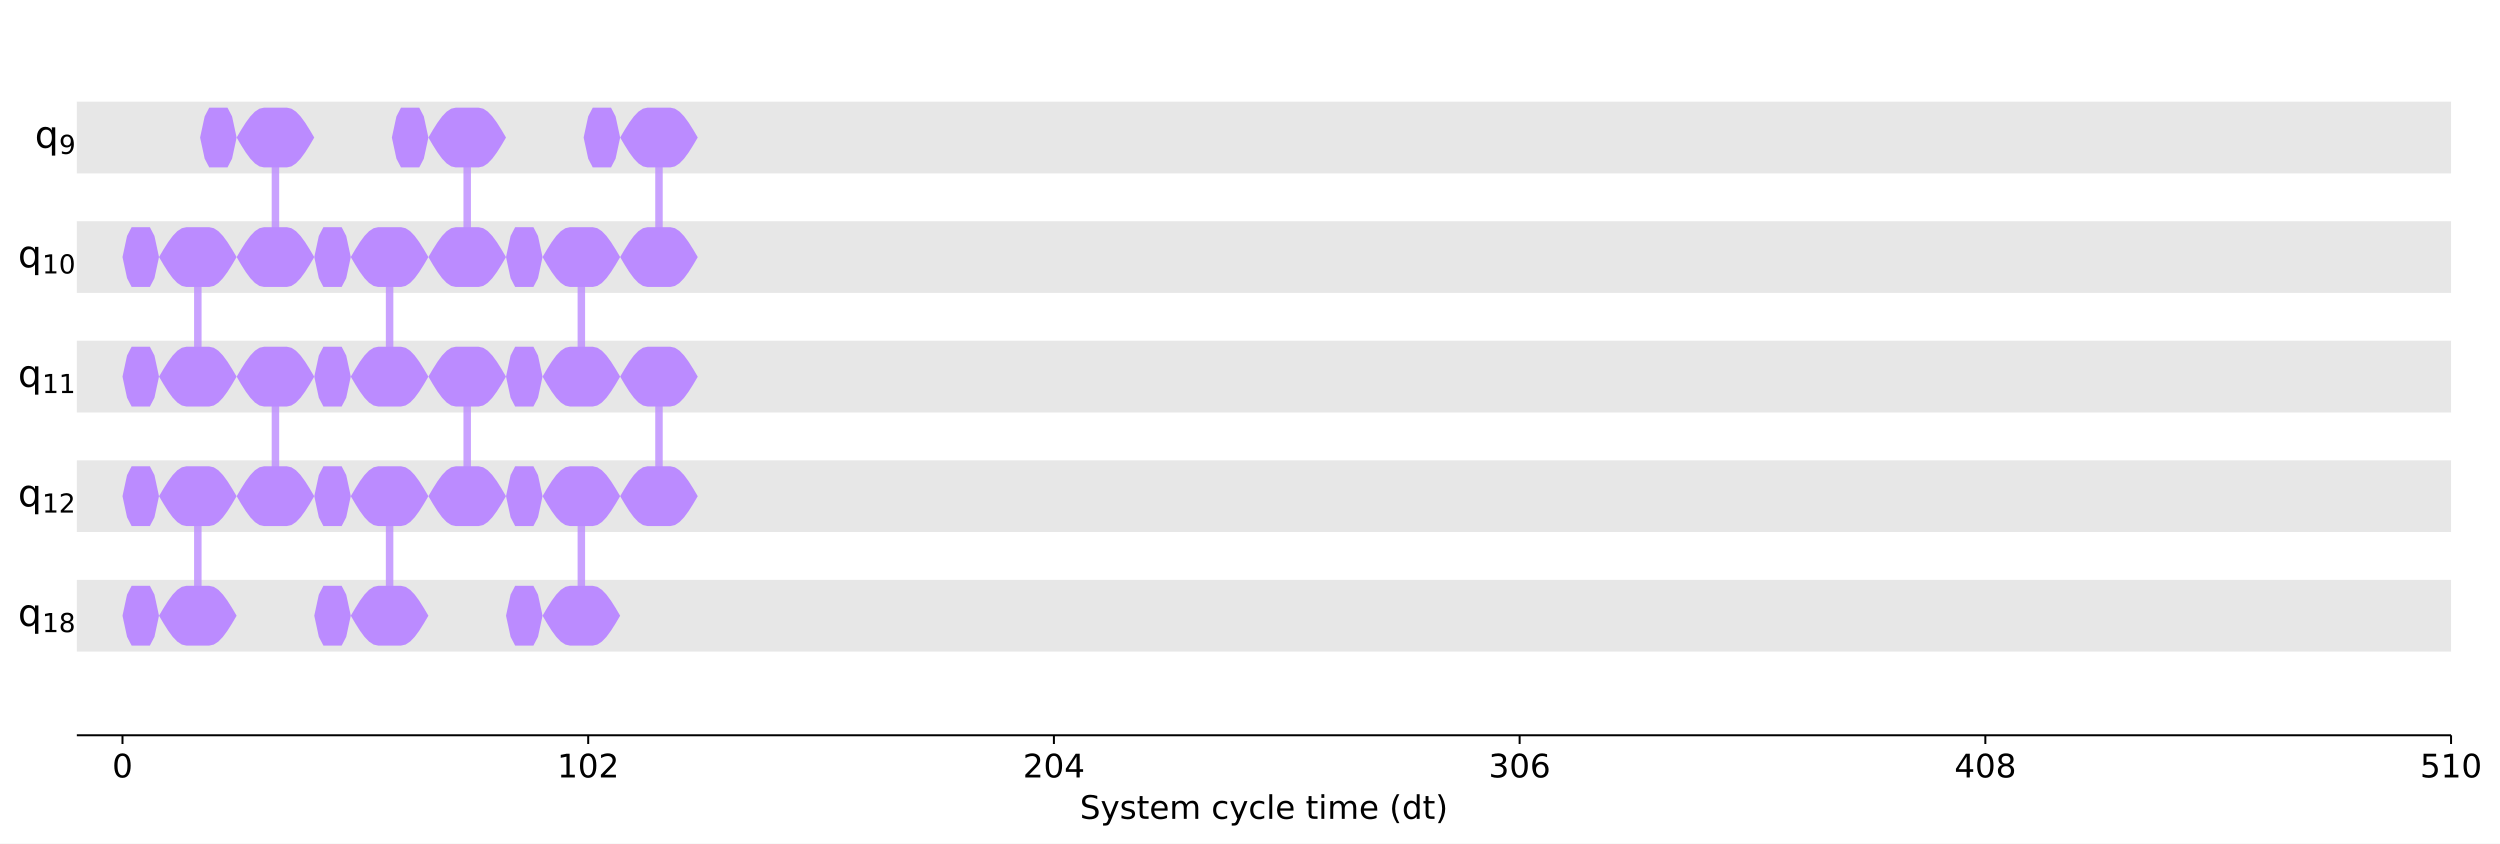
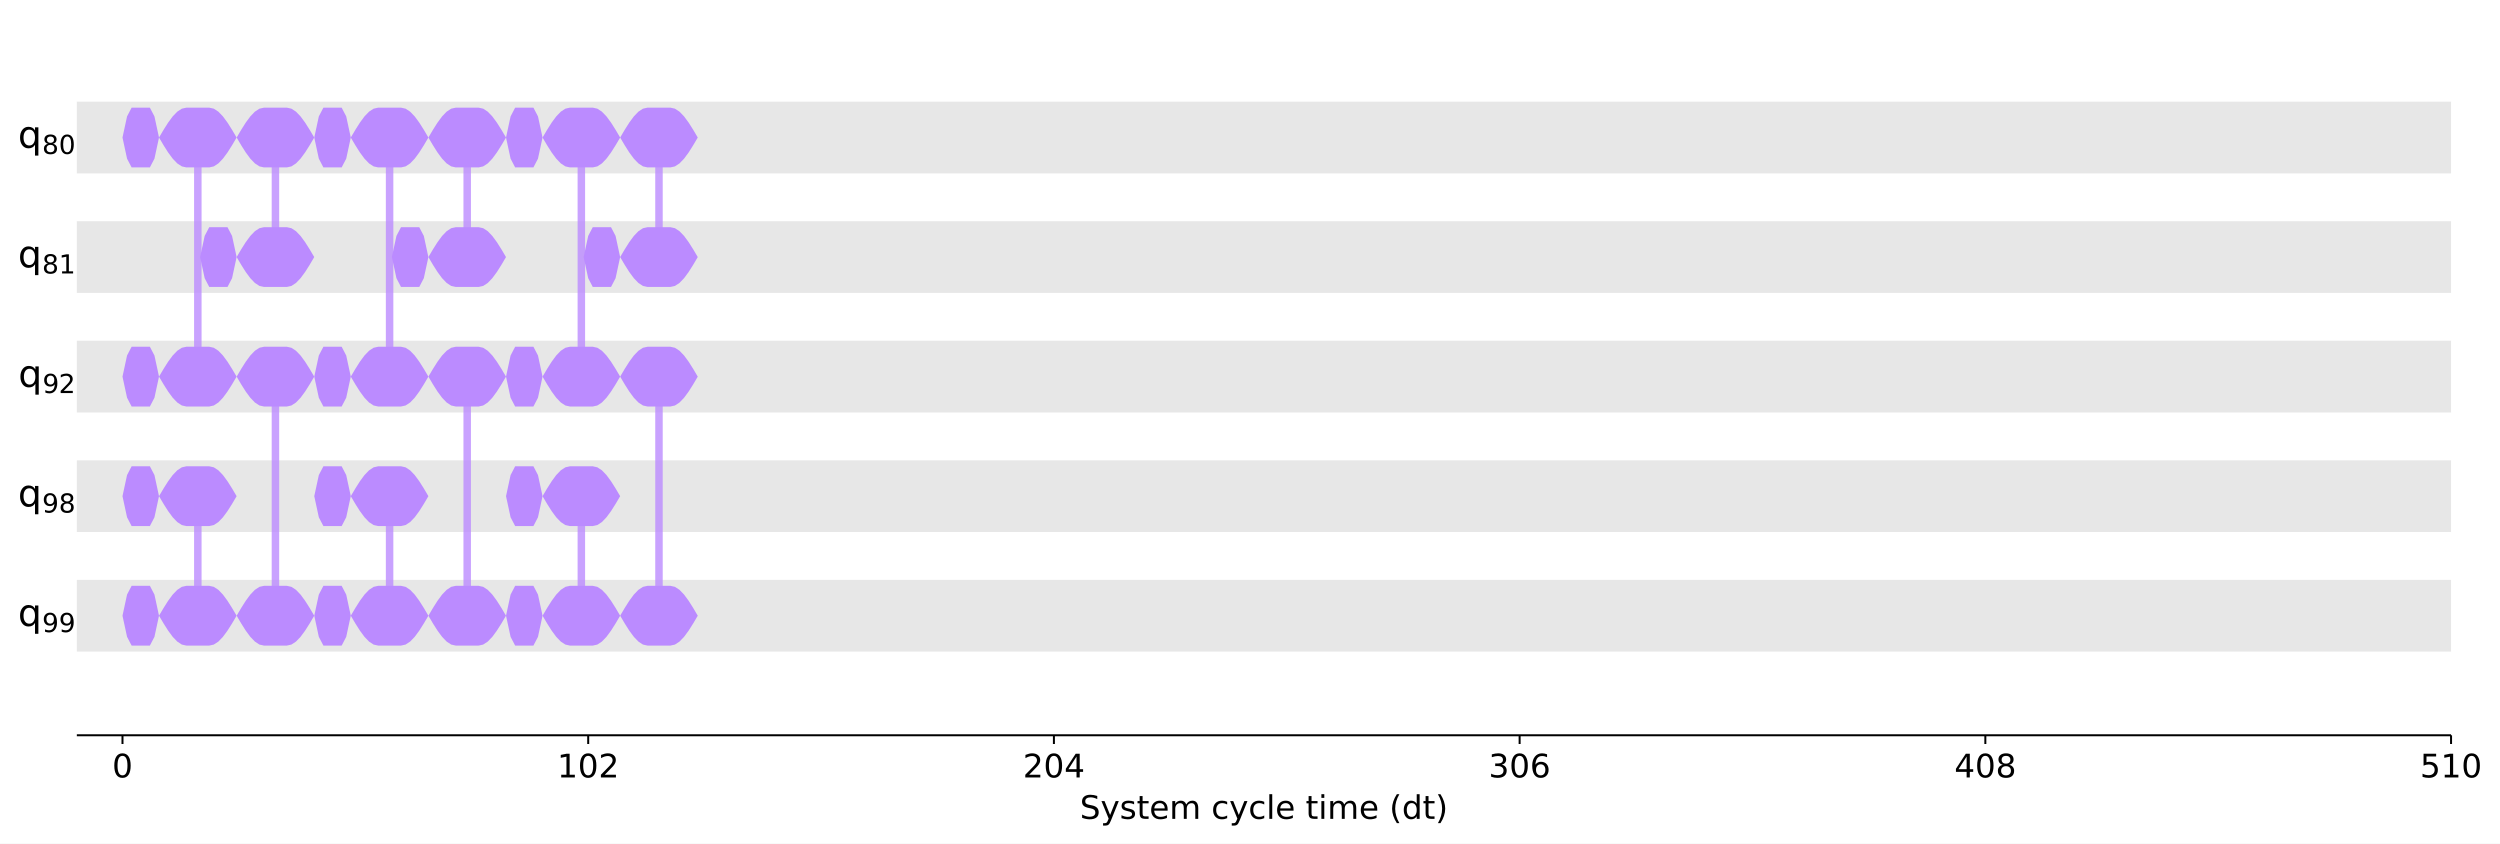
<svg xmlns="http://www.w3.org/2000/svg" xmlns:xlink="http://www.w3.org/1999/xlink" width="1000.6pt" height="337.64pt" version="1.1" viewBox="0 0 1000.6 337.64">
  <defs>
    <style type="text/css">*{stroke-linejoin: round; stroke-linecap: butt}</style>
  </defs>
  <path d="m0 337.64h1000.6v-337.64h-1000.6z" fill="#ffffff" />
  <path d="m30.75 294.28h950.26v-287.08h-950.26z" fill="#ffffff" />
  <path d="m30.75 69.401h950.26v-28.708h-950.26z" clip-path="url(#47ce1046fd0)" fill="#dddddd" fill-opacity=".7" />
  <path d="m30.75 117.25h950.26v-28.708h-950.26z" clip-path="url(#47ce1046fd0)" fill="#dddddd" fill-opacity=".7" />
  <path d="m30.75 165.09h950.26v-28.708h-950.26z" clip-path="url(#47ce1046fd0)" fill="#dddddd" fill-opacity=".7" />
  <path d="m30.75 212.94h950.26v-28.708h-950.26z" clip-path="url(#47ce1046fd0)" fill="#dddddd" fill-opacity=".7" />
  <path d="m30.75 260.79h950.26v-28.708h-950.26z" clip-path="url(#47ce1046fd0)" fill="#dddddd" fill-opacity=".7" />
  <defs>
    <path id="6c15e5cd190" d="m0 0v3.5" stroke="#000000" stroke-width=".8" />
  </defs>
  <use x="49.024" y="294.28" stroke="#000000" stroke-width=".8" xlink:href="#6c15e5cd190" />
  <g transform="translate(44.889 311.16) scale(.13 -.13)">
    <defs>
      <path id="DejaVuSans-30" transform="scale(.015625)" d="m2034 4250q-487 0-733-480-245-479-245-1442 0-959 245-1439 246-480 733-480 491 0 736 480 246 480 246 1439 0 963-246 1442-245 480-736 480zm0 500q785 0 1199-621 414-620 414-1801 0-1178-414-1799-414-620-1199-620-784 0-1198 620-414 621-414 1799 0 1181 414 1801 414 621 1198 621z" />
    </defs>
    <use xlink:href="#DejaVuSans-30" />
  </g>
  <use x="235.421" y="294.28" stroke="#000000" stroke-width=".8" xlink:href="#6c15e5cd190" />
  <g transform="translate(223.01 311.16) scale(.13 -.13)">
    <defs>
      <path id="DejaVuSans-31" transform="scale(.015625)" d="m794 531h1031v3560l-1122-225v575l1116 225h631v-4135h1031v-531h-2687v531z" />
      <path id="DejaVuSans-32" transform="scale(.015625)" d="m1228 531h2203v-531h-2962v531q359 372 979 998 621 627 780 809 303 340 423 576 121 236 121 464 0 372-261 606-261 235-680 235-297 0-627-103-329-103-704-313v638q381 153 712 231 332 78 607 78 725 0 1156-363 431-362 431-968 0-288-108-546-107-257-392-607-78-91-497-524-418-433-1181-1211z" />
    </defs>
    <use xlink:href="#DejaVuSans-31" />
    <use transform="translate(63.623)" xlink:href="#DejaVuSans-30" />
    <use transform="translate(127.25)" xlink:href="#DejaVuSans-32" />
  </g>
  <use x="421.818" y="294.28" stroke="#000000" stroke-width=".8" xlink:href="#6c15e5cd190" />
  <g transform="translate(409.41 311.16) scale(.13 -.13)">
    <defs>
      <path id="DejaVuSans-34" transform="scale(.015625)" d="m2419 4116-1594-2491h1594v2491zm-166 550h794v-3041h666v-525h-666v-1100h-628v1100h-2106v609l1940 2957z" />
    </defs>
    <use xlink:href="#DejaVuSans-32" />
    <use transform="translate(63.623)" xlink:href="#DejaVuSans-30" />
    <use transform="translate(127.25)" xlink:href="#DejaVuSans-34" />
  </g>
  <use x="608.215" y="294.28" stroke="#000000" stroke-width=".8" xlink:href="#6c15e5cd190" />
  <g transform="translate(595.81 311.16) scale(.13 -.13)">
    <defs>
      <path id="DejaVuSans-33" transform="scale(.015625)" d="m2597 2516q453-97 707-404 255-306 255-756 0-690-475-1069-475-378-1350-378-293 0-604 58t-642 174v609q262-153 574-231 313-78 654-78 593 0 904 234t311 681q0 413-289 645-289 233-804 233h-544v519h569q465 0 712 186t247 536q0 359-255 551-254 193-729 193-260 0-557-57-297-56-653-174v562q360 100 674 150t592 50q719 0 1137-327 419-326 419-882 0-388-222-655t-631-370z" />
      <path id="DejaVuSans-36" transform="scale(.015625)" d="m2113 2584q-425 0-674-291-248-290-248-796 0-503 248-796 249-292 674-292t673 292q248 293 248 796 0 506-248 796-248 291-673 291zm1253 1979v-575q-238 112-480 171-242 60-480 60-625 0-955-422-329-422-376-1275 184 272 462 417 279 145 613 145 703 0 1111-427 408-426 408-1160 0-719-425-1154-425-434-1131-434-810 0-1238 620-428 621-428 1799 0 1106 525 1764t1409 658q238 0 480-47t505-140z" />
    </defs>
    <use xlink:href="#DejaVuSans-33" />
    <use transform="translate(63.623)" xlink:href="#DejaVuSans-30" />
    <use transform="translate(127.25)" xlink:href="#DejaVuSans-36" />
  </g>
  <use x="794.612" y="294.28" stroke="#000000" stroke-width=".8" xlink:href="#6c15e5cd190" />
  <g transform="translate(782.21 311.16) scale(.13 -.13)">
    <defs>
      <path id="DejaVuSans-38" transform="scale(.015625)" d="m2034 2216q-450 0-708-241-257-241-257-662 0-422 257-663 258-241 708-241t709 242q260 243 260 662 0 421-258 662-257 241-711 241zm-631 268q-406 100-633 378-226 279-226 679 0 559 398 884 399 325 1092 325 697 0 1094-325t397-884q0-400-227-679-226-278-629-378 456-106 710-416 255-309 255-755 0-679-414-1042-414-362-1186-362-771 0-1186 362-414 363-414 1042 0 446 256 755 257 310 713 416zm-231 997q0-362 226-565 227-203 636-203 407 0 636 203 230 203 230 565 0 363-230 566-229 203-636 203-409 0-636-203-226-203-226-566z" />
    </defs>
    <use xlink:href="#DejaVuSans-34" />
    <use transform="translate(63.623)" xlink:href="#DejaVuSans-30" />
    <use transform="translate(127.25)" xlink:href="#DejaVuSans-38" />
  </g>
  <use x="981.009" y="294.28" stroke="#000000" stroke-width=".8" xlink:href="#6c15e5cd190" />
  <g transform="translate(968.6 311.16) scale(.13 -.13)">
    <defs>
      <path id="DejaVuSans-35" transform="scale(.015625)" d="m691 4666h2478v-532h-1900v-1143q137 47 274 70 138 23 276 23 781 0 1237-428 457-428 457-1159 0-753-469-1171-469-417-1322-417-294 0-599 50-304 50-629 150v635q281-153 581-228t634-75q541 0 856 284 316 284 316 772 0 487-316 771-315 285-856 285-253 0-505-56-251-56-513-175v2344z" />
    </defs>
    <use xlink:href="#DejaVuSans-35" />
    <use transform="translate(63.623)" xlink:href="#DejaVuSans-31" />
    <use transform="translate(127.25)" xlink:href="#DejaVuSans-30" />
  </g>
  <g transform="translate(432.21 327.74) scale(.13 -.13)">
    <defs>
      <path id="DejaVuSans-53" transform="scale(.015625)" d="m3425 4513v-616q-359 172-678 256-319 85-616 85-515 0-795-200t-280-569q0-310 186-468 186-157 705-254l381-78q706-135 1042-474t336-907q0-679-455-1029-454-350-1332-350-331 0-705 75-373 75-773 222v650q384-215 753-325 369-109 725-109 540 0 834 212 294 213 294 607 0 343-211 537t-692 291l-385 75q-706 140-1022 440-315 300-315 835 0 619 436 975t1201 356q329 0 669-60 341-59 697-177z" />
      <path id="DejaVuSans-79" transform="scale(.015625)" d="m2059-325q-243-625-475-815-231-191-618-191h-460v481h338q237 0 368 113 132 112 291 531l103 262-1415 3444h609l1094-2737 1094 2737h609l-1538-3825z" />
      <path id="DejaVuSans-73" transform="scale(.015625)" d="m2834 3397v-544q-243 125-506 187-262 63-544 63-428 0-642-131t-214-394q0-200 153-314t616-217l197-44q612-131 870-370t258-667q0-488-386-773-386-284-1061-284-281 0-586 55t-642 164v594q319-166 628-249 309-82 613-82 406 0 624 139 219 139 219 392 0 234-158 359-157 125-692 241l-200 47q-534 112-772 345-237 233-237 639 0 494 350 762 350 269 994 269 318 0 599-47 282-46 519-140z" />
      <path id="DejaVuSans-74" transform="scale(.015625)" d="m1172 4494v-994h1184v-447h-1184v-1900q0-428 117-550t477-122h590v-481h-590q-666 0-919 248-253 249-253 905v1900h-422v447h422v994h578z" />
      <path id="DejaVuSans-65" transform="scale(.015625)" d="m3597 1894v-281h-2644q38-594 358-905t892-311q331 0 642 81t618 244v-544q-310-131-635-200t-659-69q-838 0-1327 487-489 488-489 1320 0 859 464 1363 464 505 1252 505 706 0 1117-455 411-454 411-1235zm-575 169q-6 471-264 752-258 282-683 282-481 0-770-272t-333-766l2050 4z" />
      <path id="DejaVuSans-6d" transform="scale(.015625)" d="m3328 2828q216 388 516 572t706 184q547 0 844-383 297-382 297-1088v-2113h-578v2094q0 503-179 746-178 244-543 244-447 0-707-297-259-296-259-809v-1978h-578v2094q0 506-178 748t-550 242q-441 0-701-298-259-298-259-808v-1978h-578v3500h578v-544q197 322 472 475t653 153q382 0 649-194 267-193 395-562z" />
      <path id="DejaVuSans-63" transform="scale(.015625)" d="m3122 3366v-538q-244 135-489 202t-495 67q-560 0-870-355-309-354-309-995t309-996q310-354 870-354 250 0 495 67t489 202v-532q-241-112-499-168-257-57-548-57-791 0-1257 497-465 497-465 1341 0 856 470 1346 471 491 1290 491 265 0 518-55 253-54 491-163z" />
      <path id="DejaVuSans-6c" transform="scale(.015625)" d="m603 4863h575v-4863h-575v4863z" />
      <path id="DejaVuSans-69" transform="scale(.015625)" d="m603 3500h575v-3500h-575v3500zm0 1363h575v-729h-575v729z" />
      <path id="DejaVuSans-28" transform="scale(.015625)" d="m1984 4856q-418-718-622-1422-203-703-203-1425 0-721 205-1429t620-1424h-500q-468 735-701 1444t-233 1409q0 697 231 1403 232 707 703 1444h500z" />
      <path id="DejaVuSans-64" transform="scale(.015625)" d="m2906 2969v1894h575v-4863h-575v525q-181-312-458-464-276-152-664-152-634 0-1033 506-398 507-398 1332t398 1331q399 506 1033 506 388 0 664-152 277-151 458-463zm-1959-1222q0-634 261-995t717-361 718 361q263 361 263 995t-263 995q-262 361-718 361t-717-361-261-995z" />
      <path id="DejaVuSans-29" transform="scale(.015625)" d="m513 4856h500q468-737 701-1444 233-706 233-1403 0-700-233-1409t-701-1444h-500q415 716 620 1424t205 1429q0 722-205 1425-205 704-620 1422z" />
    </defs>
    <use xlink:href="#DejaVuSans-53" />
    <use transform="translate(63.477)" xlink:href="#DejaVuSans-79" />
    <use transform="translate(122.66)" xlink:href="#DejaVuSans-73" />
    <use transform="translate(174.76)" xlink:href="#DejaVuSans-74" />
    <use transform="translate(213.96)" xlink:href="#DejaVuSans-65" />
    <use transform="translate(275.49)" xlink:href="#DejaVuSans-6d" />
    <use transform="translate(372.9)" xlink:href="#DejaVuSans-20" />
    <use transform="translate(404.69)" xlink:href="#DejaVuSans-63" />
    <use transform="translate(459.67)" xlink:href="#DejaVuSans-79" />
    <use transform="translate(518.85)" xlink:href="#DejaVuSans-63" />
    <use transform="translate(573.83)" xlink:href="#DejaVuSans-6c" />
    <use transform="translate(601.61)" xlink:href="#DejaVuSans-65" />
    <use transform="translate(663.13)" xlink:href="#DejaVuSans-20" />
    <use transform="translate(694.92)" xlink:href="#DejaVuSans-74" />
    <use transform="translate(734.13)" xlink:href="#DejaVuSans-69" />
    <use transform="translate(761.91)" xlink:href="#DejaVuSans-6d" />
    <use transform="translate(859.33)" xlink:href="#DejaVuSans-65" />
    <use transform="translate(920.85)" xlink:href="#DejaVuSans-20" />
    <use transform="translate(952.64)" xlink:href="#DejaVuSans-28" />
    <use transform="translate(991.65)" xlink:href="#DejaVuSans-64" />
    <use transform="translate(1055.1)" xlink:href="#DejaVuSans-74" />
    <use transform="translate(1094.3)" xlink:href="#DejaVuSans-29" />
  </g>
-   <path d="m79.177 102.89v47.847" clip-path="url(#47ce1046fd0)" fill="none" stroke="#bb8bff" stroke-linecap="square" stroke-opacity=".8" stroke-width="3" />
-   <path d="m110.24 55.047v47.847" clip-path="url(#47ce1046fd0)" fill="none" stroke="#bb8bff" stroke-linecap="square" stroke-opacity=".8" stroke-width="3" />
-   <path d="m79.177 198.59v47.847" clip-path="url(#47ce1046fd0)" fill="none" stroke="#bb8bff" stroke-linecap="square" stroke-opacity=".8" stroke-width="3" />
-   <path d="m110.24 150.74v47.847" clip-path="url(#47ce1046fd0)" fill="none" stroke="#bb8bff" stroke-linecap="square" stroke-opacity=".8" stroke-width="3" />
-   <path d="m155.93 102.89v47.847" clip-path="url(#47ce1046fd0)" fill="none" stroke="#bb8bff" stroke-linecap="square" stroke-opacity=".8" stroke-width="3" />
-   <path d="m186.99 55.047v47.847" clip-path="url(#47ce1046fd0)" fill="none" stroke="#bb8bff" stroke-linecap="square" stroke-opacity=".8" stroke-width="3" />
-   <path d="m155.93 198.59v47.847" clip-path="url(#47ce1046fd0)" fill="none" stroke="#bb8bff" stroke-linecap="square" stroke-opacity=".8" stroke-width="3" />
-   <path d="m186.99 150.74v47.847" clip-path="url(#47ce1046fd0)" fill="none" stroke="#bb8bff" stroke-linecap="square" stroke-opacity=".8" stroke-width="3" />
-   <path d="m232.68 102.89v47.847" clip-path="url(#47ce1046fd0)" fill="none" stroke="#bb8bff" stroke-linecap="square" stroke-opacity=".8" stroke-width="3" />
-   <path d="m263.75 55.047v47.847" clip-path="url(#47ce1046fd0)" fill="none" stroke="#bb8bff" stroke-linecap="square" stroke-opacity=".8" stroke-width="3" />
-   <path d="m232.68 198.59v47.847" clip-path="url(#47ce1046fd0)" fill="none" stroke="#bb8bff" stroke-linecap="square" stroke-opacity=".8" stroke-width="3" />
-   <path d="m263.75 150.74v47.847" clip-path="url(#47ce1046fd0)" fill="none" stroke="#bb8bff" stroke-linecap="square" stroke-opacity=".8" stroke-width="3" />
+   <path d="m79.177 55.047v95.693" clip-path="url(#47ce1046fd0)" fill="none" stroke="#bb8bff" stroke-linecap="square" stroke-opacity=".8" stroke-width="3" />
+   <path d="m110.24 102.89v-47.847" clip-path="url(#47ce1046fd0)" fill="none" stroke="#bb8bff" stroke-linecap="square" stroke-opacity=".8" stroke-width="3" />
+   <path d="m79.177 246.43v-47.847" clip-path="url(#47ce1046fd0)" fill="none" stroke="#bb8bff" stroke-linecap="square" stroke-opacity=".8" stroke-width="3" />
+   <path d="m110.24 150.74v95.693" clip-path="url(#47ce1046fd0)" fill="none" stroke="#bb8bff" stroke-linecap="square" stroke-opacity=".8" stroke-width="3" />
+   <path d="m155.93 55.047v95.693" clip-path="url(#47ce1046fd0)" fill="none" stroke="#bb8bff" stroke-linecap="square" stroke-opacity=".8" stroke-width="3" />
+   <path d="m186.99 102.89v-47.847" clip-path="url(#47ce1046fd0)" fill="none" stroke="#bb8bff" stroke-linecap="square" stroke-opacity=".8" stroke-width="3" />
+   <path d="m155.93 246.43v-47.847" clip-path="url(#47ce1046fd0)" fill="none" stroke="#bb8bff" stroke-linecap="square" stroke-opacity=".8" stroke-width="3" />
+   <path d="m186.99 150.74v95.693" clip-path="url(#47ce1046fd0)" fill="none" stroke="#bb8bff" stroke-linecap="square" stroke-opacity=".8" stroke-width="3" />
+   <path d="m232.68 55.047v95.693" clip-path="url(#47ce1046fd0)" fill="none" stroke="#bb8bff" stroke-linecap="square" stroke-opacity=".8" stroke-width="3" />
+   <path d="m263.75 102.89v-47.847" clip-path="url(#47ce1046fd0)" fill="none" stroke="#bb8bff" stroke-linecap="square" stroke-opacity=".8" stroke-width="3" />
+   <path d="m232.68 246.43v-47.847" clip-path="url(#47ce1046fd0)" fill="none" stroke="#bb8bff" stroke-linecap="square" stroke-opacity=".8" stroke-width="3" />
+   <path d="m263.75 150.74v95.693" clip-path="url(#47ce1046fd0)" fill="none" stroke="#bb8bff" stroke-linecap="square" stroke-opacity=".8" stroke-width="3" />
  <path d="m30.75 294.28v-287.08" fill="none" />
  <path d="m981.01 294.28v-287.08" fill="none" />
  <path d="m30.75 294.28h950.26" fill="none" stroke="#000000" stroke-linecap="square" stroke-width=".8" />
  <path d="m30.75 7.2h950.26" fill="none" />
-   <path d="m80.09 55.047 1.827-8.458 1.827-3.503h7.31l1.827 3.503 1.827 8.458-1.827 8.458-1.827 3.503h-7.31l-1.827-3.503-1.827-8.458z" clip-path="url(#47ce1046fd0)" fill="#bb8bff" />
-   <path d="m49.024 102.89 1.827-8.458 1.827-3.503h7.31l1.827 3.503 1.827 8.458-1.827 8.458-1.827 3.503h-7.31l-1.827-3.503-1.827-8.458z" clip-path="url(#47ce1046fd0)" fill="#bb8bff" />
+   <path d="m49.024 55.047 1.827-8.458 1.827-3.503h7.31l1.827 3.503 1.827 8.458-1.827 8.458-1.827 3.503h-7.31l-1.827-3.503-1.827-8.458z" clip-path="url(#47ce1046fd0)" fill="#bb8bff" />
+   <path d="m80.09 102.89 1.827-8.458 1.827-3.503h7.31l1.827 3.503 1.827 8.458-1.827 8.458-1.827 3.503h-7.31l-1.827-3.503-1.827-8.458z" clip-path="url(#47ce1046fd0)" fill="#bb8bff" />
  <path d="m49.024 150.74 1.827-8.458 1.827-3.503h7.31l1.827 3.503 1.827 8.458-1.827 8.458-1.827 3.503h-7.31l-1.827-3.503-1.827-8.458z" clip-path="url(#47ce1046fd0)" fill="#bb8bff" />
-   <path d="m63.644 102.89 1.827-3.096 1.827-2.885 1.827-2.477 1.827-1.901 1.827-1.195 1.827-0.408h9.137l1.827 0.408 1.827 1.195 1.827 1.901 1.827 2.477 1.827 2.885 1.827 3.096-1.827 3.096-1.827 2.885-1.827 2.477-1.827 1.901-1.827 1.195-1.827 0.408h-9.137l-1.827-0.408-1.827-1.195-1.827-1.901-1.827-2.477-1.827-2.885-1.827-3.096z" clip-path="url(#47ce1046fd0)" fill="#bb8bff" />
+   <path d="m63.644 55.047 1.827-3.096 1.827-2.885 1.827-2.477 1.827-1.901 1.827-1.195 1.827-0.408h9.137l1.827 0.408 1.827 1.195 1.827 1.901 1.827 2.477 1.827 2.885 1.827 3.096-1.827 3.096-1.827 2.885-1.827 2.477-1.827 1.901-1.827 1.195-1.827 0.408h-9.137l-1.827-0.408-1.827-1.195-1.827-1.901-1.827-2.477-1.827-2.885-1.827-3.096z" clip-path="url(#47ce1046fd0)" fill="#bb8bff" />
  <path d="m63.644 150.74 1.827-3.096 1.827-2.885 1.827-2.477 1.827-1.901 1.827-1.195 1.827-0.408h9.137l1.827 0.408 1.827 1.195 1.827 1.901 1.827 2.477 1.827 2.885 1.827 3.096-1.827 3.096-1.827 2.885-1.827 2.477-1.827 1.901-1.827 1.195-1.827 0.408h-9.137l-1.827-0.408-1.827-1.195-1.827-1.901-1.827-2.477-1.827-2.885-1.827-3.096z" clip-path="url(#47ce1046fd0)" fill="#bb8bff" />
+   <path d="m94.71 102.89 1.827-3.096 1.827-2.885 1.827-2.477 1.827-1.901 1.827-1.195 1.827-0.408h9.137l1.827 0.408 1.827 1.195 1.827 1.901 1.827 2.477 1.827 2.885 1.827 3.096-1.827 3.096-1.827 2.885-1.827 2.477-1.827 1.901-1.827 1.195-1.827 0.408h-9.137l-1.827-0.408-1.827-1.195-1.827-1.901-1.827-2.477-1.827-2.885-1.827-3.096z" clip-path="url(#47ce1046fd0)" fill="#bb8bff" />
  <path d="m94.71 55.047 1.827-3.096 1.827-2.885 1.827-2.477 1.827-1.901 1.827-1.195 1.827-0.408h9.137l1.827 0.408 1.827 1.195 1.827 1.901 1.827 2.477 1.827 2.885 1.827 3.096-1.827 3.096-1.827 2.885-1.827 2.477-1.827 1.901-1.827 1.195-1.827 0.408h-9.137l-1.827-0.408-1.827-1.195-1.827-1.901-1.827-2.477-1.827-2.885-1.827-3.096z" clip-path="url(#47ce1046fd0)" fill="#bb8bff" />
-   <path d="m94.71 102.89 1.827-3.096 1.827-2.885 1.827-2.477 1.827-1.901 1.827-1.195 1.827-0.408h9.137l1.827 0.408 1.827 1.195 1.827 1.901 1.827 2.477 1.827 2.885 1.827 3.096-1.827 3.096-1.827 2.885-1.827 2.477-1.827 1.901-1.827 1.195-1.827 0.408h-9.137l-1.827-0.408-1.827-1.195-1.827-1.901-1.827-2.477-1.827-2.885-1.827-3.096z" clip-path="url(#47ce1046fd0)" fill="#bb8bff" />
  <path d="m49.024 198.59 1.827-8.458 1.827-3.503h7.31l1.827 3.503 1.827 8.458-1.827 8.458-1.827 3.503h-7.31l-1.827-3.503-1.827-8.458z" clip-path="url(#47ce1046fd0)" fill="#bb8bff" />
  <path d="m49.024 246.43 1.827-8.458 1.827-3.503h7.31l1.827 3.503 1.827 8.458-1.827 8.458-1.827 3.503h-7.31l-1.827-3.503-1.827-8.458z" clip-path="url(#47ce1046fd0)" fill="#bb8bff" />
+   <path d="m63.644 246.43 1.827-3.096 1.827-2.885 1.827-2.477 1.827-1.901 1.827-1.195 1.827-0.408h9.137l1.827 0.408 1.827 1.195 1.827 1.901 1.827 2.477 1.827 2.885 1.827 3.096-1.827 3.096-1.827 2.885-1.827 2.477-1.827 1.901-1.827 1.195-1.827 0.408h-9.137l-1.827-0.408-1.827-1.195-1.827-1.901-1.827-2.477-1.827-2.885-1.827-3.096z" clip-path="url(#47ce1046fd0)" fill="#bb8bff" />
  <path d="m63.644 198.59 1.827-3.096 1.827-2.885 1.827-2.477 1.827-1.901 1.827-1.195 1.827-0.408h9.137l1.827 0.408 1.827 1.195 1.827 1.901 1.827 2.477 1.827 2.885 1.827 3.096-1.827 3.096-1.827 2.885-1.827 2.477-1.827 1.901-1.827 1.195-1.827 0.408h-9.137l-1.827-0.408-1.827-1.195-1.827-1.901-1.827-2.477-1.827-2.885-1.827-3.096z" clip-path="url(#47ce1046fd0)" fill="#bb8bff" />
-   <path d="m63.644 246.43 1.827-3.096 1.827-2.885 1.827-2.477 1.827-1.901 1.827-1.195 1.827-0.408h9.137l1.827 0.408 1.827 1.195 1.827 1.901 1.827 2.477 1.827 2.885 1.827 3.096-1.827 3.096-1.827 2.885-1.827 2.477-1.827 1.901-1.827 1.195-1.827 0.408h-9.137l-1.827-0.408-1.827-1.195-1.827-1.901-1.827-2.477-1.827-2.885-1.827-3.096z" clip-path="url(#47ce1046fd0)" fill="#bb8bff" />
  <path d="m94.71 150.74 1.827-3.096 1.827-2.885 1.827-2.477 1.827-1.901 1.827-1.195 1.827-0.408h9.137l1.827 0.408 1.827 1.195 1.827 1.901 1.827 2.477 1.827 2.885 1.827 3.096-1.827 3.096-1.827 2.885-1.827 2.477-1.827 1.901-1.827 1.195-1.827 0.408h-9.137l-1.827-0.408-1.827-1.195-1.827-1.901-1.827-2.477-1.827-2.885-1.827-3.096z" clip-path="url(#47ce1046fd0)" fill="#bb8bff" />
-   <path d="m94.71 198.59 1.827-3.096 1.827-2.885 1.827-2.477 1.827-1.901 1.827-1.195 1.827-0.408h9.137l1.827 0.408 1.827 1.195 1.827 1.901 1.827 2.477 1.827 2.885 1.827 3.096-1.827 3.096-1.827 2.885-1.827 2.477-1.827 1.901-1.827 1.195-1.827 0.408h-9.137l-1.827-0.408-1.827-1.195-1.827-1.901-1.827-2.477-1.827-2.885-1.827-3.096z" clip-path="url(#47ce1046fd0)" fill="#bb8bff" />
-   <path d="m156.84 55.047 1.827-8.458 1.827-3.503h7.31l1.827 3.503 1.827 8.458-1.827 8.458-1.827 3.503h-7.31l-1.827-3.503-1.827-8.458z" clip-path="url(#47ce1046fd0)" fill="#bb8bff" />
-   <path d="m125.78 102.89 1.827-8.458 1.827-3.503h7.31l1.827 3.503 1.827 8.458-1.827 8.458-1.827 3.503h-7.31l-1.827-3.503-1.827-8.458z" clip-path="url(#47ce1046fd0)" fill="#bb8bff" />
+   <path d="m94.71 246.43 1.827-3.096 1.827-2.885 1.827-2.477 1.827-1.901 1.827-1.195 1.827-0.408h9.137l1.827 0.408 1.827 1.195 1.827 1.901 1.827 2.477 1.827 2.885 1.827 3.096-1.827 3.096-1.827 2.885-1.827 2.477-1.827 1.901-1.827 1.195-1.827 0.408h-9.137l-1.827-0.408-1.827-1.195-1.827-1.901-1.827-2.477-1.827-2.885-1.827-3.096z" clip-path="url(#47ce1046fd0)" fill="#bb8bff" />
+   <path d="m125.78 55.047 1.827-8.458 1.827-3.503h7.31l1.827 3.503 1.827 8.458-1.827 8.458-1.827 3.503h-7.31l-1.827-3.503-1.827-8.458z" clip-path="url(#47ce1046fd0)" fill="#bb8bff" />
+   <path d="m156.84 102.89 1.827-8.458 1.827-3.503h7.31l1.827 3.503 1.827 8.458-1.827 8.458-1.827 3.503h-7.31l-1.827-3.503-1.827-8.458z" clip-path="url(#47ce1046fd0)" fill="#bb8bff" />
  <path d="m125.78 150.74 1.827-8.458 1.827-3.503h7.31l1.827 3.503 1.827 8.458-1.827 8.458-1.827 3.503h-7.31l-1.827-3.503-1.827-8.458z" clip-path="url(#47ce1046fd0)" fill="#bb8bff" />
-   <path d="m140.4 102.89 1.827-3.096 1.827-2.885 1.827-2.477 1.827-1.901 1.827-1.195 1.827-0.408h9.137l1.827 0.408 1.827 1.195 1.827 1.901 1.827 2.477 1.827 2.885 1.827 3.096-1.827 3.096-1.827 2.885-1.827 2.477-1.827 1.901-1.827 1.195-1.827 0.408h-9.137l-1.827-0.408-1.827-1.195-1.827-1.901-1.827-2.477-1.827-2.885-1.827-3.096z" clip-path="url(#47ce1046fd0)" fill="#bb8bff" />
+   <path d="m140.4 55.047 1.827-3.096 1.827-2.885 1.827-2.477 1.827-1.901 1.827-1.195 1.827-0.408h9.137l1.827 0.408 1.827 1.195 1.827 1.901 1.827 2.477 1.827 2.885 1.827 3.096-1.827 3.096-1.827 2.885-1.827 2.477-1.827 1.901-1.827 1.195-1.827 0.408h-9.137l-1.827-0.408-1.827-1.195-1.827-1.901-1.827-2.477-1.827-2.885-1.827-3.096z" clip-path="url(#47ce1046fd0)" fill="#bb8bff" />
  <path d="m140.4 150.74 1.827-3.096 1.827-2.885 1.827-2.477 1.827-1.901 1.827-1.195 1.827-0.408h9.137l1.827 0.408 1.827 1.195 1.827 1.901 1.827 2.477 1.827 2.885 1.827 3.096-1.827 3.096-1.827 2.885-1.827 2.477-1.827 1.901-1.827 1.195-1.827 0.408h-9.137l-1.827-0.408-1.827-1.195-1.827-1.901-1.827-2.477-1.827-2.885-1.827-3.096z" clip-path="url(#47ce1046fd0)" fill="#bb8bff" />
+   <path d="m171.46 102.89 1.827-3.096 1.827-2.885 1.827-2.477 1.827-1.901 1.827-1.195 1.827-0.408h9.137l1.827 0.408 1.827 1.195 1.827 1.901 1.827 2.477 1.827 2.885 1.827 3.096-1.827 3.096-1.827 2.885-1.827 2.477-1.827 1.901-1.827 1.195-1.827 0.408h-9.137l-1.827-0.408-1.827-1.195-1.827-1.901-1.827-2.477-1.827-2.885-1.827-3.096z" clip-path="url(#47ce1046fd0)" fill="#bb8bff" />
  <path d="m171.46 55.047 1.827-3.096 1.827-2.885 1.827-2.477 1.827-1.901 1.827-1.195 1.827-0.408h9.137l1.827 0.408 1.827 1.195 1.827 1.901 1.827 2.477 1.827 2.885 1.827 3.096-1.827 3.096-1.827 2.885-1.827 2.477-1.827 1.901-1.827 1.195-1.827 0.408h-9.137l-1.827-0.408-1.827-1.195-1.827-1.901-1.827-2.477-1.827-2.885-1.827-3.096z" clip-path="url(#47ce1046fd0)" fill="#bb8bff" />
-   <path d="m171.46 102.89 1.827-3.096 1.827-2.885 1.827-2.477 1.827-1.901 1.827-1.195 1.827-0.408h9.137l1.827 0.408 1.827 1.195 1.827 1.901 1.827 2.477 1.827 2.885 1.827 3.096-1.827 3.096-1.827 2.885-1.827 2.477-1.827 1.901-1.827 1.195-1.827 0.408h-9.137l-1.827-0.408-1.827-1.195-1.827-1.901-1.827-2.477-1.827-2.885-1.827-3.096z" clip-path="url(#47ce1046fd0)" fill="#bb8bff" />
  <path d="m125.78 198.59 1.827-8.458 1.827-3.503h7.31l1.827 3.503 1.827 8.458-1.827 8.458-1.827 3.503h-7.31l-1.827-3.503-1.827-8.458z" clip-path="url(#47ce1046fd0)" fill="#bb8bff" />
  <path d="m125.78 246.43 1.827-8.458 1.827-3.503h7.31l1.827 3.503 1.827 8.458-1.827 8.458-1.827 3.503h-7.31l-1.827-3.503-1.827-8.458z" clip-path="url(#47ce1046fd0)" fill="#bb8bff" />
+   <path d="m140.4 246.43 1.827-3.096 1.827-2.885 1.827-2.477 1.827-1.901 1.827-1.195 1.827-0.408h9.137l1.827 0.408 1.827 1.195 1.827 1.901 1.827 2.477 1.827 2.885 1.827 3.096-1.827 3.096-1.827 2.885-1.827 2.477-1.827 1.901-1.827 1.195-1.827 0.408h-9.137l-1.827-0.408-1.827-1.195-1.827-1.901-1.827-2.477-1.827-2.885-1.827-3.096z" clip-path="url(#47ce1046fd0)" fill="#bb8bff" />
  <path d="m140.4 198.59 1.827-3.096 1.827-2.885 1.827-2.477 1.827-1.901 1.827-1.195 1.827-0.408h9.137l1.827 0.408 1.827 1.195 1.827 1.901 1.827 2.477 1.827 2.885 1.827 3.096-1.827 3.096-1.827 2.885-1.827 2.477-1.827 1.901-1.827 1.195-1.827 0.408h-9.137l-1.827-0.408-1.827-1.195-1.827-1.901-1.827-2.477-1.827-2.885-1.827-3.096z" clip-path="url(#47ce1046fd0)" fill="#bb8bff" />
-   <path d="m140.4 246.43 1.827-3.096 1.827-2.885 1.827-2.477 1.827-1.901 1.827-1.195 1.827-0.408h9.137l1.827 0.408 1.827 1.195 1.827 1.901 1.827 2.477 1.827 2.885 1.827 3.096-1.827 3.096-1.827 2.885-1.827 2.477-1.827 1.901-1.827 1.195-1.827 0.408h-9.137l-1.827-0.408-1.827-1.195-1.827-1.901-1.827-2.477-1.827-2.885-1.827-3.096z" clip-path="url(#47ce1046fd0)" fill="#bb8bff" />
  <path d="m171.46 150.74 1.827-3.096 1.827-2.885 1.827-2.477 1.827-1.901 1.827-1.195 1.827-0.408h9.137l1.827 0.408 1.827 1.195 1.827 1.901 1.827 2.477 1.827 2.885 1.827 3.096-1.827 3.096-1.827 2.885-1.827 2.477-1.827 1.901-1.827 1.195-1.827 0.408h-9.137l-1.827-0.408-1.827-1.195-1.827-1.901-1.827-2.477-1.827-2.885-1.827-3.096z" clip-path="url(#47ce1046fd0)" fill="#bb8bff" />
-   <path d="m171.46 198.59 1.827-3.096 1.827-2.885 1.827-2.477 1.827-1.901 1.827-1.195 1.827-0.408h9.137l1.827 0.408 1.827 1.195 1.827 1.901 1.827 2.477 1.827 2.885 1.827 3.096-1.827 3.096-1.827 2.885-1.827 2.477-1.827 1.901-1.827 1.195-1.827 0.408h-9.137l-1.827-0.408-1.827-1.195-1.827-1.901-1.827-2.477-1.827-2.885-1.827-3.096z" clip-path="url(#47ce1046fd0)" fill="#bb8bff" />
-   <path d="m233.59 55.047 1.827-8.458 1.827-3.503h7.31l1.827 3.503 1.827 8.458-1.827 8.458-1.827 3.503h-7.31l-1.827-3.503-1.827-8.458z" clip-path="url(#47ce1046fd0)" fill="#bb8bff" />
-   <path d="m202.53 102.89 1.827-8.458 1.827-3.503h7.31l1.827 3.503 1.827 8.458-1.827 8.458-1.827 3.503h-7.31l-1.827-3.503-1.827-8.458z" clip-path="url(#47ce1046fd0)" fill="#bb8bff" />
+   <path d="m171.46 246.43 1.827-3.096 1.827-2.885 1.827-2.477 1.827-1.901 1.827-1.195 1.827-0.408h9.137l1.827 0.408 1.827 1.195 1.827 1.901 1.827 2.477 1.827 2.885 1.827 3.096-1.827 3.096-1.827 2.885-1.827 2.477-1.827 1.901-1.827 1.195-1.827 0.408h-9.137l-1.827-0.408-1.827-1.195-1.827-1.901-1.827-2.477-1.827-2.885-1.827-3.096z" clip-path="url(#47ce1046fd0)" fill="#bb8bff" />
+   <path d="m202.53 55.047 1.827-8.458 1.827-3.503h7.31l1.827 3.503 1.827 8.458-1.827 8.458-1.827 3.503h-7.31l-1.827-3.503-1.827-8.458z" clip-path="url(#47ce1046fd0)" fill="#bb8bff" />
+   <path d="m233.59 102.89 1.827-8.458 1.827-3.503h7.31l1.827 3.503 1.827 8.458-1.827 8.458-1.827 3.503h-7.31l-1.827-3.503-1.827-8.458z" clip-path="url(#47ce1046fd0)" fill="#bb8bff" />
  <path d="m202.53 150.74 1.827-8.458 1.827-3.503h7.31l1.827 3.503 1.827 8.458-1.827 8.458-1.827 3.503h-7.31l-1.827-3.503-1.827-8.458z" clip-path="url(#47ce1046fd0)" fill="#bb8bff" />
-   <path d="m217.15 102.89 1.827-3.096 1.827-2.885 1.827-2.477 1.827-1.901 1.827-1.195 1.827-0.408h9.137l1.827 0.408 1.827 1.195 1.827 1.901 1.827 2.477 1.827 2.885 1.827 3.096-1.827 3.096-1.827 2.885-1.827 2.477-1.827 1.901-1.827 1.195-1.827 0.408h-9.137l-1.827-0.408-1.827-1.195-1.827-1.901-1.827-2.477-1.827-2.885-1.827-3.096z" clip-path="url(#47ce1046fd0)" fill="#bb8bff" />
+   <path d="m217.15 55.047 1.827-3.096 1.827-2.885 1.827-2.477 1.827-1.901 1.827-1.195 1.827-0.408h9.137l1.827 0.408 1.827 1.195 1.827 1.901 1.827 2.477 1.827 2.885 1.827 3.096-1.827 3.096-1.827 2.885-1.827 2.477-1.827 1.901-1.827 1.195-1.827 0.408h-9.137l-1.827-0.408-1.827-1.195-1.827-1.901-1.827-2.477-1.827-2.885-1.827-3.096z" clip-path="url(#47ce1046fd0)" fill="#bb8bff" />
  <path d="m217.15 150.74 1.827-3.096 1.827-2.885 1.827-2.477 1.827-1.901 1.827-1.195 1.827-0.408h9.137l1.827 0.408 1.827 1.195 1.827 1.901 1.827 2.477 1.827 2.885 1.827 3.096-1.827 3.096-1.827 2.885-1.827 2.477-1.827 1.901-1.827 1.195-1.827 0.408h-9.137l-1.827-0.408-1.827-1.195-1.827-1.901-1.827-2.477-1.827-2.885-1.827-3.096z" clip-path="url(#47ce1046fd0)" fill="#bb8bff" />
+   <path d="m248.21 102.89 1.827-3.096 1.827-2.885 1.827-2.477 1.827-1.901 1.827-1.195 1.827-0.408h9.137l1.827 0.408 1.827 1.195 1.827 1.901 1.827 2.477 1.827 2.885 1.827 3.096-1.827 3.096-1.827 2.885-1.827 2.477-1.827 1.901-1.827 1.195-1.827 0.408h-9.137l-1.827-0.408-1.827-1.195-1.827-1.901-1.827-2.477-1.827-2.885-1.827-3.096z" clip-path="url(#47ce1046fd0)" fill="#bb8bff" />
  <path d="m248.21 55.047 1.827-3.096 1.827-2.885 1.827-2.477 1.827-1.901 1.827-1.195 1.827-0.408h9.137l1.827 0.408 1.827 1.195 1.827 1.901 1.827 2.477 1.827 2.885 1.827 3.096-1.827 3.096-1.827 2.885-1.827 2.477-1.827 1.901-1.827 1.195-1.827 0.408h-9.137l-1.827-0.408-1.827-1.195-1.827-1.901-1.827-2.477-1.827-2.885-1.827-3.096z" clip-path="url(#47ce1046fd0)" fill="#bb8bff" />
-   <path d="m248.21 102.89 1.827-3.096 1.827-2.885 1.827-2.477 1.827-1.901 1.827-1.195 1.827-0.408h9.137l1.827 0.408 1.827 1.195 1.827 1.901 1.827 2.477 1.827 2.885 1.827 3.096-1.827 3.096-1.827 2.885-1.827 2.477-1.827 1.901-1.827 1.195-1.827 0.408h-9.137l-1.827-0.408-1.827-1.195-1.827-1.901-1.827-2.477-1.827-2.885-1.827-3.096z" clip-path="url(#47ce1046fd0)" fill="#bb8bff" />
  <path d="m202.53 198.59 1.827-8.458 1.827-3.503h7.31l1.827 3.503 1.827 8.458-1.827 8.458-1.827 3.503h-7.31l-1.827-3.503-1.827-8.458z" clip-path="url(#47ce1046fd0)" fill="#bb8bff" />
  <path d="m202.53 246.43 1.827-8.458 1.827-3.503h7.31l1.827 3.503 1.827 8.458-1.827 8.458-1.827 3.503h-7.31l-1.827-3.503-1.827-8.458z" clip-path="url(#47ce1046fd0)" fill="#bb8bff" />
+   <path d="m217.15 246.43 1.827-3.096 1.827-2.885 1.827-2.477 1.827-1.901 1.827-1.195 1.827-0.408h9.137l1.827 0.408 1.827 1.195 1.827 1.901 1.827 2.477 1.827 2.885 1.827 3.096-1.827 3.096-1.827 2.885-1.827 2.477-1.827 1.901-1.827 1.195-1.827 0.408h-9.137l-1.827-0.408-1.827-1.195-1.827-1.901-1.827-2.477-1.827-2.885-1.827-3.096z" clip-path="url(#47ce1046fd0)" fill="#bb8bff" />
  <path d="m217.15 198.59 1.827-3.096 1.827-2.885 1.827-2.477 1.827-1.901 1.827-1.195 1.827-0.408h9.137l1.827 0.408 1.827 1.195 1.827 1.901 1.827 2.477 1.827 2.885 1.827 3.096-1.827 3.096-1.827 2.885-1.827 2.477-1.827 1.901-1.827 1.195-1.827 0.408h-9.137l-1.827-0.408-1.827-1.195-1.827-1.901-1.827-2.477-1.827-2.885-1.827-3.096z" clip-path="url(#47ce1046fd0)" fill="#bb8bff" />
-   <path d="m217.15 246.43 1.827-3.096 1.827-2.885 1.827-2.477 1.827-1.901 1.827-1.195 1.827-0.408h9.137l1.827 0.408 1.827 1.195 1.827 1.901 1.827 2.477 1.827 2.885 1.827 3.096-1.827 3.096-1.827 2.885-1.827 2.477-1.827 1.901-1.827 1.195-1.827 0.408h-9.137l-1.827-0.408-1.827-1.195-1.827-1.901-1.827-2.477-1.827-2.885-1.827-3.096z" clip-path="url(#47ce1046fd0)" fill="#bb8bff" />
  <path d="m248.21 150.74 1.827-3.096 1.827-2.885 1.827-2.477 1.827-1.901 1.827-1.195 1.827-0.408h9.137l1.827 0.408 1.827 1.195 1.827 1.901 1.827 2.477 1.827 2.885 1.827 3.096-1.827 3.096-1.827 2.885-1.827 2.477-1.827 1.901-1.827 1.195-1.827 0.408h-9.137l-1.827-0.408-1.827-1.195-1.827-1.901-1.827-2.477-1.827-2.885-1.827-3.096z" clip-path="url(#47ce1046fd0)" fill="#bb8bff" />
-   <path d="m248.21 198.59 1.827-3.096 1.827-2.885 1.827-2.477 1.827-1.901 1.827-1.195 1.827-0.408h9.137l1.827 0.408 1.827 1.195 1.827 1.901 1.827 2.477 1.827 2.885 1.827 3.096-1.827 3.096-1.827 2.885-1.827 2.477-1.827 1.901-1.827 1.195-1.827 0.408h-9.137l-1.827-0.408-1.827-1.195-1.827-1.901-1.827-2.477-1.827-2.885-1.827-3.096z" clip-path="url(#47ce1046fd0)" fill="#bb8bff" />
-   <g transform="translate(13.95 59.155) scale(.15 -.15)">
+   <path d="m248.21 246.43 1.827-3.096 1.827-2.885 1.827-2.477 1.827-1.901 1.827-1.195 1.827-0.408h9.137l1.827 0.408 1.827 1.195 1.827 1.901 1.827 2.477 1.827 2.885 1.827 3.096-1.827 3.096-1.827 2.885-1.827 2.477-1.827 1.901-1.827 1.195-1.827 0.408h-9.137l-1.827-0.408-1.827-1.195-1.827-1.901-1.827-2.477-1.827-2.885-1.827-3.096z" clip-path="url(#47ce1046fd0)" fill="#bb8bff" />
+   <g transform="translate(7.2 59.155) scale(.15 -.15)">
    <defs>
      <path id="DejaVuSans-71" transform="scale(.015625)" d="m947 1747q0-634 261-995t717-361 718 361q263 361 263 995t-263 995q-262 361-718 361t-717-361-261-995zm1959-1222q-181-312-458-464-276-152-664-152-634 0-1033 506-398 507-398 1332t398 1331q399 506 1033 506 388 0 664-152 277-151 458-463v531h575v-4831h-575v1856z" />
+     </defs>
+     <use xlink:href="#DejaVuSans-71" />
+     <use transform="translate(64.434 -16.406) scale(.7)" xlink:href="#DejaVuSans-38" />
+     <use transform="translate(108.97 -16.406) scale(.7)" xlink:href="#DejaVuSans-30" />
+   </g>
+   <g transform="translate(7.2 107) scale(.15 -.15)">
+     <use xlink:href="#DejaVuSans-71" />
+     <use transform="translate(64.434 -16.406) scale(.7)" xlink:href="#DejaVuSans-38" />
+     <use transform="translate(108.97 -16.406) scale(.7)" xlink:href="#DejaVuSans-31" />
+   </g>
+   <g transform="translate(7.35 154.85) scale(.15 -.15)">
+     <defs>
      <path id="DejaVuSans-39" transform="scale(.015625)" d="m703 97v575q238-113 481-172 244-59 479-59 625 0 954 420 330 420 377 1277-181-269-460-413-278-144-615-144-700 0-1108 423-408 424-408 1159 0 718 425 1152 425 435 1131 435 810 0 1236-621 427-620 427-1801 0-1103-524-1761-523-658-1407-658-238 0-482 47-243 47-506 141zm1256 1978q425 0 673 290 249 291 249 798 0 503-249 795-248 292-673 292t-673-292-248-795q0-507 248-798 248-290 673-290z" />
    </defs>
    <use xlink:href="#DejaVuSans-71" />
    <use transform="translate(64.434 -16.406) scale(.7)" xlink:href="#DejaVuSans-39" />
-   </g>
-   <g transform="translate(7.2 107) scale(.15 -.15)">
-     <use xlink:href="#DejaVuSans-71" />
-     <use transform="translate(64.434 -16.406) scale(.7)" xlink:href="#DejaVuSans-31" />
-     <use transform="translate(108.97 -16.406) scale(.7)" xlink:href="#DejaVuSans-30" />
-   </g>
-   <g transform="translate(7.2 154.85) scale(.15 -.15)">
-     <use xlink:href="#DejaVuSans-71" />
-     <use transform="translate(64.434 -16.406) scale(.7)" xlink:href="#DejaVuSans-31" />
-     <use transform="translate(108.97 -16.406) scale(.7)" xlink:href="#DejaVuSans-31" />
+     <use transform="translate(107.74 -16.406) scale(.7)" xlink:href="#DejaVuSans-32" />
  </g>
  <g transform="translate(7.2 202.7) scale(.15 -.15)">
    <use xlink:href="#DejaVuSans-71" />
-     <use transform="translate(64.434 -16.406) scale(.7)" xlink:href="#DejaVuSans-31" />
-     <use transform="translate(108.97 -16.406) scale(.7)" xlink:href="#DejaVuSans-32" />
+     <use transform="translate(64.434 -16.406) scale(.7)" xlink:href="#DejaVuSans-39" />
+     <use transform="translate(108.97 -16.406) scale(.7)" xlink:href="#DejaVuSans-38" />
  </g>
  <g transform="translate(7.2 250.54) scale(.15 -.15)">
    <use xlink:href="#DejaVuSans-71" />
-     <use transform="translate(64.434 -16.406) scale(.7)" xlink:href="#DejaVuSans-31" />
-     <use transform="translate(108.97 -16.406) scale(.7)" xlink:href="#DejaVuSans-38" />
+     <use transform="translate(64.434 -16.406) scale(.7)" xlink:href="#DejaVuSans-39" />
+     <use transform="translate(108.97 -16.406) scale(.7)" xlink:href="#DejaVuSans-39" />
  </g>
  <defs>
    <clipPath id="47ce1046fd0">
      <rect x="30.75" y="7.2" width="950.26" height="287.08" />
    </clipPath>
  </defs>
</svg>
